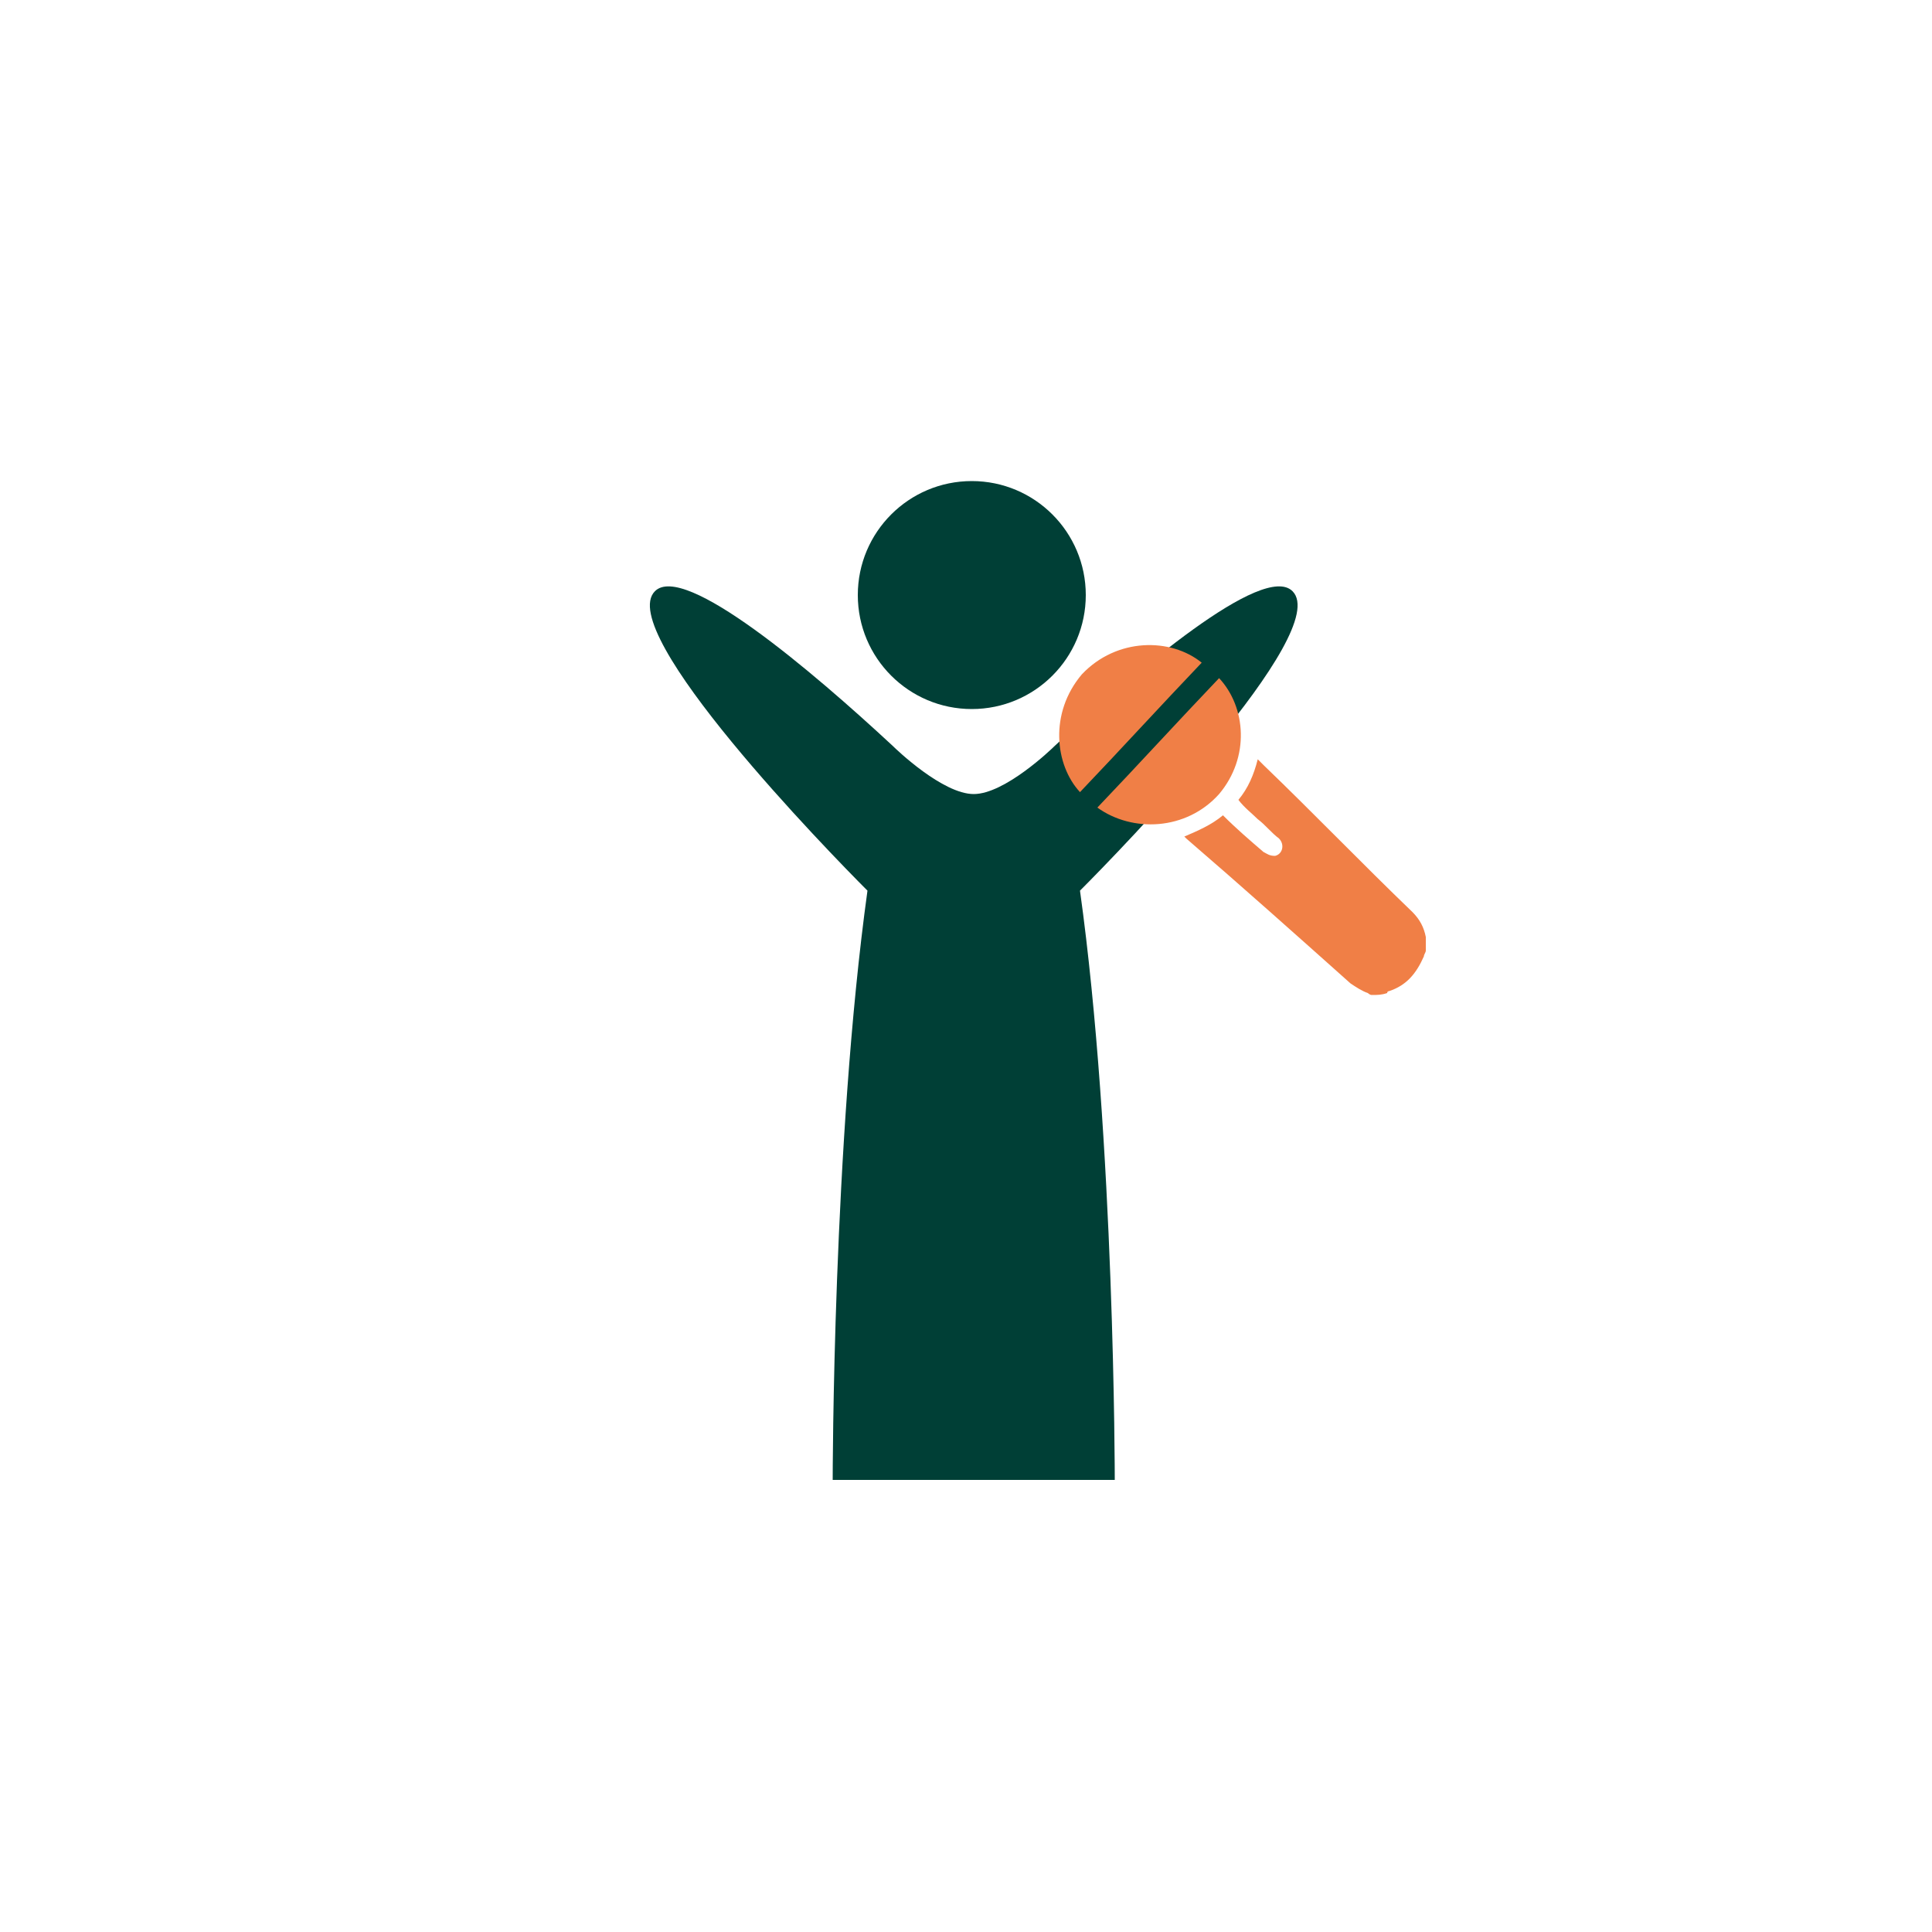
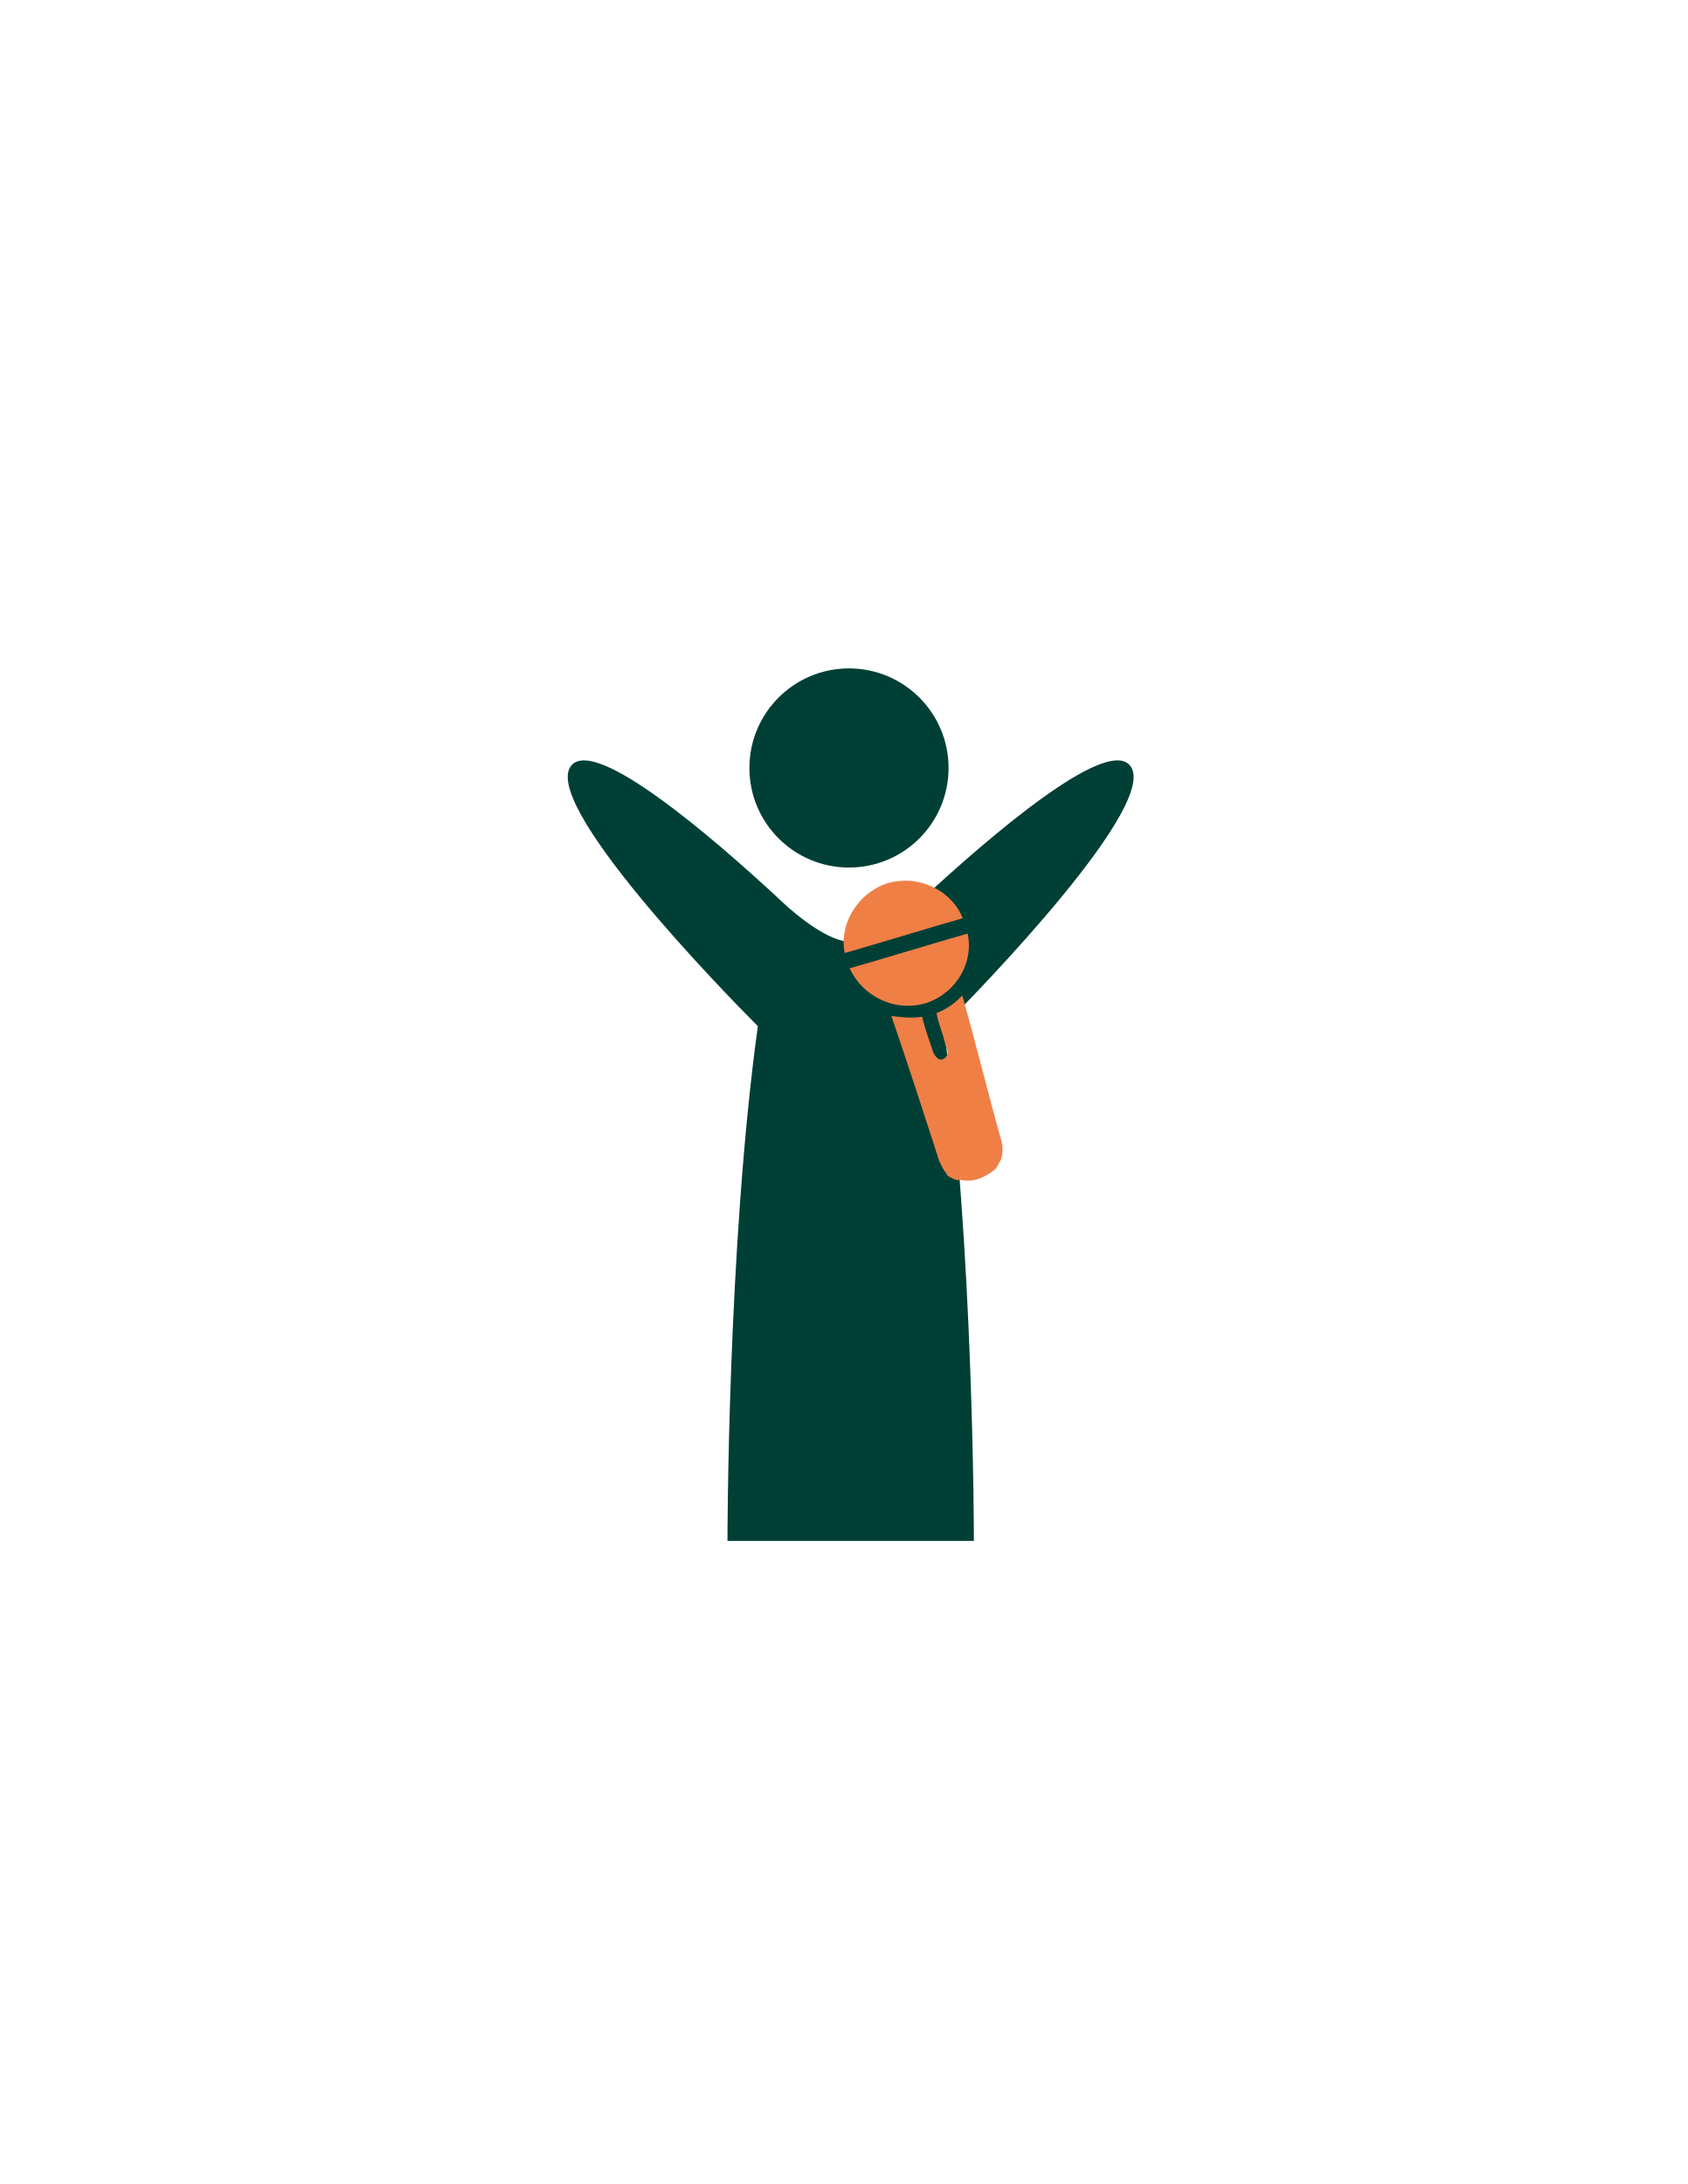
- <svg xmlns="http://www.w3.org/2000/svg" version="1.1" id="Layer_1" x="0px" y="0px" viewBox="0 0 100 100" style="enable-background:new 0 0 100 100;" xml:space="preserve">
-   <style type="text/css">
- 	.st0{fill:#DEDD0B;}
- 	.st1{fill:#003F36;}
- 	.st2{fill:#F07F46;}
- </style>
+ <svg xmlns="http://www.w3.org/2000/svg" version="1.1" id="Layer_1" x="0px" y="0px" width="612px" height="792px" viewBox="0 0 612 792" enable-background="new 0 0 612 792" xml:space="preserve">
  <g>
-     <path class="st0" d="M-162.9,150.6c0.3,0,0.5,0,0.7,0c0.5,0,0.7,0.2,0.7,0.7c0,0.1,0,0.2,0,0.2c0,9.9,0,19.7,0,29.6   c0,0.8-0.1,0.9-0.9,0.9c-0.3,0-0.6,0-0.9,0c-0.4,0-0.6-0.2-0.6-0.6c0-0.1,0-0.2,0-0.4c0-12.1,0-24.2,0-36.2c0-0.2,0-0.3,0-0.5   c0-0.3,0.2-0.5,0.5-0.5c0.3,0,0.5,0.1,0.6,0.4c0,0.2,0,0.3,0,0.5c0,1.8,0,3.6,0,5.4C-162.9,150.3-162.9,150.4-162.9,150.6z" />
-     <path class="st0" d="M-138.4,162.6c-2.7,0.8-4.1,2.5-3.8,4.9c0.2,1.7,1.7,3.9,4.9,3.8c0,2.6,0.3,5.1-1.4,7.4   c-1.3,1.8-3.1,2.7-5.4,3c0-0.9,0.1-1.8,0.1-2.6c0.1-1.6,0.1-1.6-1.5-1.6c-1.6,0-3.1,0-4.7,0c-1,0-1.2,0.2-1.1,1.2   c0.1,1,0.1,2,0.2,3c-1.2-0.1-2.3-0.4-3.3-1c-2.1-1.3-3.3-3.2-3.4-5.7c-0.1-1.2,0-2.3,0-3.6c1.4,0.1,2.6-0.3,3.6-1.2   c0.8-0.8,1.2-1.7,1.3-2.8c0.1-1.8-0.9-4.1-3.7-4.6c0-1.8-0.2-3.5,0-5.3c0.3-2.4,2.5-4.1,5.1-4.2c0.4,0,0.7,0,1.1,0   c0,0.9-0.1,1.7-0.1,2.6c-0.2,3-0.4,6-0.7,9.1c0,0.6,0.2,1,0.9,1c1.9,0,3.7,0,5.6,0c0.7,0,0.9-0.3,0.9-1c-0.1-1.4-0.3-2.9-0.4-4.3   c-0.2-2.3-0.3-4.6-0.4-6.9c0-0.1,0-0.2,0-0.4c2.9-0.4,5.4,1.1,6.1,4c0.1,0.3,0.1,0.7,0.1,1C-138.4,159.7-138.4,161.2-138.4,162.6z    M-147.6,170.8c0.9,0,1.9,0,2.8,0c0.6,0,0.9-0.3,0.9-0.7c0-0.5-0.3-0.8-0.9-0.8c-1.9,0-3.7,0-5.6,0c-0.6,0-0.9,0.3-0.9,0.8   c0,0.4,0.4,0.7,0.9,0.7C-149.5,170.8-148.6,170.8-147.6,170.8z" />
-     <path class="st0" d="M-148.3,140.8c0.4,0,0.9,0,1.4,0c0.4,7.8,0.9,15.6,1.3,23.4c-1.3,0-2.7,0-4,0   C-149.2,156.5-148.7,148.7-148.3,140.8z" />
-     <path class="st0" d="M-145.8,184.9c-1.2,0-2.4,0-3.7,0c-0.1-1.9-0.2-3.9-0.3-5.9c1.4,0,2.8,0,4.3,0   C-145.6,180.9-145.7,182.9-145.8,184.9z" />
-     <path class="st0" d="M-146.2,139.3c-1,0-1.9,0-2.8,0c0-1.7,0-3.3,0-5c0.9,0,1.9,0,2.8,0C-146.2,135.9-146.2,137.6-146.2,139.3z" />
+     <path fill="#DEDD0B" d="M-996.948,1011.672c1.836,0,3.06,0,4.284,0c3.06,0,4.284,1.225,4.284,4.284c0,0.612,0,1.224,0,1.224   c0,60.588,0,120.564,0,181.152c0,4.896-0.612,5.508-5.508,5.508c-1.836,0-3.672,0-5.508,0c-2.448,0-3.672-1.224-3.672-3.672   c0-0.612,0-1.224,0-2.448c0-74.052,0-148.104,0-221.544c0-1.224,0-1.836,0-3.06c0-1.836,1.224-3.061,3.06-3.061   s3.06,0.612,3.672,2.448c0,1.224,0,1.836,0,3.061c0,11.016,0,22.031,0,33.048C-996.948,1009.836-996.948,1010.448-996.948,1011.672   z" />
+     <path fill="#DEDD0B" d="M-847.008,1085.112c-16.524,4.896-25.092,15.3-23.256,29.987c1.224,10.404,10.404,23.868,29.988,23.256   c0,15.912,1.836,31.213-8.568,45.288c-7.956,11.017-18.972,16.524-33.048,18.36c0-5.508,0.612-11.016,0.612-15.912   c0.612-9.792,0.612-9.792-9.18-9.792s-18.972,0-28.764,0c-6.12,0-7.344,1.224-6.732,7.344c0.612,6.12,0.612,12.24,1.224,18.36   c-7.344-0.612-14.076-2.448-20.196-6.12c-12.852-7.956-20.196-19.584-20.808-34.884c-0.612-7.344,0-14.076,0-22.032   c8.568,0.612,15.912-1.836,22.032-7.344c4.896-4.896,7.344-10.404,7.956-17.136c0.612-11.017-5.508-25.093-22.644-28.152   c0-11.016-1.224-21.42,0-32.437c1.836-14.688,15.3-25.092,31.212-25.704c2.448,0,4.284,0,6.732,0   c0,5.509-0.612,10.404-0.612,15.912c-1.224,18.36-2.448,36.721-4.284,55.692c0,3.672,1.224,6.12,5.508,6.12   c11.628,0,22.644,0,34.272,0c4.284,0,5.508-1.836,5.508-6.12c-0.612-8.567-1.836-17.748-2.448-26.315   c-1.224-14.076-1.836-28.152-2.448-42.229c0-0.612,0-1.224,0-2.448c17.748-2.447,33.048,6.732,37.332,24.48   c0.612,1.836,0.612,4.284,0.612,6.12C-847.008,1067.364-847.008,1076.544-847.008,1085.112z M-903.312,1135.296   c5.508,0,11.628,0,17.136,0c3.672,0,5.508-1.836,5.508-4.284c0-3.06-1.836-4.896-5.508-4.896c-11.628,0-22.644,0-34.272,0   c-3.672,0-5.508,1.836-5.508,4.896c0,2.448,2.448,4.284,5.508,4.284C-914.94,1135.296-909.432,1135.296-903.312,1135.296z" />
+     <path fill="#DEDD0B" d="M-907.596,951.696c2.448,0,5.508,0,8.568,0c2.448,47.735,5.508,95.472,7.956,143.208   c-7.956,0-16.524,0-24.479,0C-913.104,1047.78-910.044,1000.044-907.596,951.696z" />
+     <path fill="#DEDD0B" d="M-892.296,1221.588c-7.344,0-14.688,0-22.644,0c-0.612-11.628-1.224-23.868-1.836-36.107   c8.568,0,17.136,0,26.316,0C-891.072,1197.107-891.684,1209.348-892.296,1221.588z" />
+     <path fill="#DEDD0B" d="M-894.744,942.516c-6.12,0-11.628,0-17.136,0c0-10.403,0-20.195,0-30.6c5.508,0,11.628,0,17.136,0   C-894.744,921.708-894.744,932.112-894.744,942.516z" />
  </g>
  <g>
-     <path class="st0" d="M-48.5,59.4c0,0-0.1,0.1-0.1,0.1c-0.3,0.9-0.9,1.4-1.9,1.4c-0.2,0-0.4,0-0.5,0c0-2.1,0-4.1,0-6.2   c0.4,0,0.8,0.1,1.2,0.1c0.1-3.5-1.2-6.4-4.1-8.4c-3.2-2.1-6.7-2.3-10-0.3c-3.3,1.9-4.7,4.9-4.6,8.7c0.4,0,0.8-0.1,1.2-0.1   c0,2.1,0,4.2,0,6.2c-0.8,0.1-1.6,0-2.1-0.7c-0.3-0.3-0.4-0.7-0.4-1.2c0-1.7,0-3.5,0-5.2c0.1-3.1,1.3-5.6,3.6-7.6   c1.6-1.4,3.5-2.3,5.6-2.5c3.1-0.4,5.9,0.4,8.3,2.4c1.8,1.5,3,3.5,3.5,5.9c0.1,0.4,0.1,0.9,0.2,1.3c0,0,0,0.1,0,0.1   C-48.5,55.3-48.5,57.4-48.5,59.4z" />
-     <path class="st0" d="M-63.6,57.8c0,1.2,0,2.4,0,3.6c0,0.5-0.2,0.8-0.7,0.7c-0.3,0-0.7,0-1-0.1c-0.5-0.2-0.7-0.6-0.7-1.2   c0-1.6,0-3.1,0-4.7c0-0.5,0-0.9,0-1.4c0-0.8,0.5-1.3,1.3-1.3c0.2,0,0.3,0,0.5,0c0.4,0,0.7,0.3,0.7,0.7   C-63.6,55.3-63.6,56.6-63.6,57.8z" />
-     <path class="st0" d="M-54.8,57.8c0-1.2,0-2.4,0-3.6c0-0.5,0.2-0.7,0.7-0.7c0.2,0,0.3,0,0.5,0c0.7,0,1.2,0.5,1.2,1.2   c0,2.1,0,4.2,0,6.2c0,0.7-0.5,1.2-1.2,1.2c-0.2,0-0.4,0-0.6,0c-0.4,0-0.7-0.3-0.7-0.7C-54.8,60.2-54.8,59-54.8,57.8z" />
+     <path fill="#DEDD0B" d="M-296.82,453.528l-0.612,0.611c-1.836,5.509-5.508,8.568-11.628,8.568c-1.224,0-2.448,0-3.06,0   c0-12.852,0-25.092,0-37.944c2.448,0,4.896,0.612,7.344,0.612c0.612-21.42-7.344-39.168-25.092-51.408   c-19.584-12.852-41.004-14.076-61.2-1.836c-20.196,11.628-28.764,29.988-28.152,53.244c2.448,0,4.896-0.612,7.344-0.612   c0,12.853,0,25.704,0,37.944c-4.896,0.612-9.792,0-12.852-4.284c-1.836-1.836-2.448-4.284-2.448-7.344c0-10.404,0-21.42,0-31.824   c0.612-18.972,7.956-34.272,22.032-46.512c9.792-8.568,21.42-14.076,34.272-15.3c18.972-2.448,36.108,2.448,50.796,14.688   c11.016,9.18,18.36,21.42,21.42,36.108c0.612,2.448,0.612,5.508,1.224,7.956v0.611C-296.82,428.436-296.82,441.288-296.82,453.528z   " />
+     <path fill="#DEDD0B" d="M-389.232,443.736c0,7.344,0,14.688,0,22.031c0,3.061-1.224,4.896-4.284,4.284c-1.836,0-4.284,0-6.12-0.611   c-3.06-1.225-4.284-3.673-4.284-7.345c0-9.792,0-18.972,0-28.764c0-3.061,0-5.508,0-8.568c0-4.896,3.06-7.956,7.956-7.956   c1.224,0,1.836,0,3.06,0c2.448,0,4.284,1.836,4.284,4.284C-389.232,428.436-389.232,436.392-389.232,443.736z" />
+     <path fill="#DEDD0B" d="M-335.376,443.736c0-7.345,0-14.688,0-22.032c0-3.061,1.224-4.284,4.284-4.284c1.224,0,1.836,0,3.06,0   c4.284,0,7.344,3.061,7.344,7.344c0,12.853,0,25.704,0,37.944c0,4.284-3.06,7.344-7.344,7.344c-1.224,0-2.448,0-3.672,0   c-2.448,0-4.284-1.836-4.284-4.284C-335.376,458.424-335.376,451.08-335.376,443.736z" />
  </g>
  <g>
-     <path class="st1" d="M66.9,30.6c-1.5-1.5-8.1,4.1-12.3,8c-0.2,0.2-2.6,2.5-4.2,2.5s-4-2.3-4.2-2.5c-4.2-3.9-10.8-9.5-12.3-8   c-2.1,2.1,9,13.5,11,15.5c-1.8,13-1.8,30.5-1.8,30.5h7.3h7.3c0,0,0-17.6-1.8-30.5C57.9,44.1,69,32.7,66.9,30.6z" />
+     <path fill="#003F36" d="M409.428,277.272c-9.18-9.18-49.571,25.092-75.275,48.96c-1.225,1.224-15.912,15.3-25.704,15.3   c-9.792,0-24.48-14.076-25.704-15.3c-25.704-23.868-66.096-58.14-75.276-48.96c-12.852,12.852,55.08,82.62,67.32,94.86   c-11.016,79.561-11.016,186.66-11.016,186.66h44.676h44.676c0,0,0-107.712-11.016-186.66   C354.348,359.892,422.28,290.124,409.428,277.272z" />
  </g>
-   <circle class="st1" cx="50.3" cy="30.8" r="5.9" />
+   <circle fill="#003F36" cx="307.836" cy="278.496" r="36.108" />
  <g>
    <g>
      <g>
-         <path class="st2" d="M-93.8,68.3l-1.3-1.7c-0.4-0.5-1.1-0.6-1.5-0.2l-4,3.1c-0.5,0.4-0.6,1.1-0.2,1.5l1.3,1.7     c0.4,0.5,1.1,0.6,1.5,0.2l4-3.1C-93.5,69.5-93.4,68.8-93.8,68.3z" />
+         <path fill="#F07F46" d="M-574.056,507.996l-7.956-10.404c-2.448-3.06-6.732-3.672-9.18-1.224l-24.48,18.972     c-3.06,2.448-3.672,6.732-1.224,9.181l7.956,10.403c2.448,3.061,6.732,3.672,9.18,1.225l24.48-18.973     C-572.22,515.34-571.608,511.056-574.056,507.996z" />
      </g>
    </g>
    <g>
      <g>
-         <rect x="-98.1" y="64.9" transform="matrix(0.791 -0.6118 0.6118 0.791 -60.3805 -45.9266)" class="st2" width="1.5" height="1.1" />
+         <rect x="-600.323" y="486.901" transform="matrix(-0.791 0.6118 -0.6118 -0.791 -767.015 1242.545)" fill="#F07F46" width="9.18" height="6.732" />
      </g>
    </g>
    <g>
      <g>
-         <rect x="-100.2" y="66.4" transform="matrix(0.791 -0.6118 0.6118 0.791 -61.7575 -46.8351)" class="st2" width="1.5" height="1.1" />
+         <rect x="-613.3" y="496.465" transform="matrix(-0.791 0.6118 -0.6118 -0.791 -784.43 1267.608)" fill="#F07F46" width="9.18" height="6.732" />
      </g>
    </g>
    <g>
      <g>
-         <rect x="-102.2" y="68" transform="matrix(0.791 -0.6118 0.6118 0.791 -63.1371 -47.7454)" class="st2" width="1.5" height="1.1" />
+         <rect x="-625.434" y="506.128" transform="matrix(-0.791 0.6118 -0.6118 -0.791 -800.2251 1292.344)" fill="#F07F46" width="9.18" height="6.732" />
      </g>
    </g>
    <g>
      <g>
-         <rect x="-93.9" y="70.3" transform="matrix(0.791 -0.6118 0.6118 0.791 -62.849 -42.1854)" class="st2" width="1.5" height="1.1" />
+         <rect x="-574.88" y="520.212" transform="matrix(-0.791 0.6118 -0.6118 -0.791 -701.0651 1286.639)" fill="#F07F46" width="9.18" height="6.732" />
      </g>
    </g>
    <g>
      <g>
-         <rect x="-95.9" y="71.9" transform="matrix(0.791 -0.6118 0.6118 0.791 -64.2259 -43.0939)" class="st2" width="1.5" height="1.1" />
+         <rect x="-586.998" y="529.886" transform="matrix(-0.791 0.6118 -0.6118 -0.791 -716.8752 1311.375)" fill="#F07F46" width="9.18" height="6.732" />
      </g>
    </g>
    <g>
      <g>
-         <rect x="-97.9" y="73.5" transform="matrix(0.791 -0.6118 0.6118 0.791 -65.6056 -44.0042)" class="st2" width="1.5" height="1.1" />
+         <rect x="-599.132" y="539.549" transform="matrix(-0.791 0.6118 -0.6118 -0.791 -732.6714 1336.11)" fill="#F07F46" width="9.18" height="6.732" />
      </g>
    </g>
    <g>
      <g>
-         <path class="st2" d="M-111.7,90.5c0.4-1.7,1.9-2.8,3.5-3.4c0.6-0.2,1-0.5,1.5-0.8c2.3-1.8,2.5-3.9,1.1-6.5l-1.2,1     c-0.8,0.6-1.9,0.5-2.6-0.3l-1.3-1.7c-0.6-0.8-0.5-1.9,0.3-2.6l1.3-0.9c-2.2-1.9-4.3-2.3-6.5-0.5c-0.5,0.4-0.8,0.7-1.2,1.3     c-1,1.4-2.4,2.6-4.2,2.6c-1.8-0.1-4,0.2-5.4,1.3c-4.3,3.3-4.1,7.9-0.3,12.7c3.7,4.9,8,6.2,12.4,2.9     C-112.9,94.3-112.1,92.2-111.7,90.5z M-118,89.4l-3.6-4.6l1.2-0.9l3.6,4.6L-118,89.4z M-116,84.2c-1-1.3-0.8-3.1,0.5-4.1     c1.3-1,3.1-0.8,4.1,0.5c1,1.3,0.8,3.1-0.5,4.1C-113.1,85.7-115,85.5-116,84.2z" />
+         <path fill="#F07F46" d="M-683.604,643.86c2.448-10.404,11.628-17.137,21.42-20.809c3.672-1.224,6.12-3.06,9.18-4.896     c14.076-11.017,15.3-23.868,6.732-39.78l-7.344,6.12c-4.896,3.672-11.628,3.06-15.912-1.836l-7.956-10.404     c-3.672-4.896-3.06-11.628,1.836-15.912l7.956-5.508c-13.464-11.628-26.316-14.076-39.78-3.06     c-3.06,2.447-4.896,4.283-7.344,7.956c-6.12,8.567-14.688,15.911-25.704,15.911c-11.016-0.611-24.48,1.225-33.048,7.956     c-26.316,20.196-25.092,48.349-1.836,77.725c22.644,29.987,48.96,37.943,75.888,17.748     C-690.948,667.116-686.052,654.264-683.604,643.86z M-722.16,637.128l-22.032-28.152l7.344-5.508l22.032,28.152L-722.16,637.128z      M-709.92,605.304c-6.12-7.956-4.896-18.972,3.06-25.092s18.972-4.896,25.092,3.06c6.12,7.956,4.896,18.973-3.06,25.093     C-692.172,614.484-703.8,613.26-709.92,605.304z" />
      </g>
    </g>
    <g>
      <g>
-         <path class="st2" d="M-100.5,74.5c0.5-0.4,0.5-1,0.2-1.5l-0.9-1.2c-0.4-0.5-1-0.6-1.5-0.2l-7.1,5.1c-0.5,0.4-0.6,1.1-0.2,1.5     l1.3,1.7c0.4,0.5,1.1,0.6,1.5,0.2L-100.5,74.5z" />
+         <path fill="#F07F46" d="M-615.06,545.94c3.06-2.448,3.06-6.12,1.224-9.181l-5.508-7.344c-2.448-3.06-6.12-3.672-9.18-1.224     l-43.452,31.212c-3.06,2.447-3.672,6.731-1.224,9.18l7.956,10.404c2.448,3.06,6.732,3.672,9.18,1.224L-615.06,545.94z" />
      </g>
    </g>
  </g>
  <g>
    <g>
      <g>
-         <path class="st2" d="M-73.8,98.6c-1.2-0.9-2.4-2-3.3-3.3l-0.8-1.2c-0.2-0.2-0.5-0.4-0.7-0.3c-0.3,0.1-0.5,0.3-0.5,0.6V105     c-0.4-0.2-0.8-0.4-1.3-0.4c-1.5,0-2.7,1.2-2.7,2.7s1.2,2.7,2.7,2.7s2.7-1.2,2.7-2.7V96.7c0.9,1.2,2.1,2.2,3.2,3     c0.5,0.4,0.8,1,0.8,1.6c0,1.1-0.9,2-2,2c-0.4,0-0.7,0.3-0.7,0.7c0,0.4,0.3,0.7,0.7,0.7c1.8,0,3.3-1.5,3.3-3.3     C-72.5,100.2-73,99.2-73.8,98.6z" />
+         <path fill="#F07F46" d="M-451.656,693.432c-7.344-5.508-14.688-12.239-20.196-20.195l-4.896-7.345     c-1.224-1.224-3.06-2.447-4.284-1.836c-1.836,0.612-3.06,1.836-3.06,3.672V732.6c-2.448-1.224-4.896-2.447-7.956-2.447     c-9.18,0-16.524,7.344-16.524,16.523s7.344,16.524,16.524,16.524c9.18,0,16.524-7.345,16.524-16.524v-64.872     c5.508,7.345,12.852,13.464,19.584,18.36c3.06,2.448,4.896,6.12,4.896,9.792c0,6.731-5.508,12.24-12.24,12.24     c-2.448,0-4.284,1.836-4.284,4.283c0,2.448,1.836,4.284,4.284,4.284c11.016,0,20.196-9.18,20.196-20.195     C-443.7,703.224-446.76,697.104-451.656,693.432z" />
      </g>
    </g>
    <g>
      <g>
-         <path class="st2" d="M-61.2,99.3l-9.4,2.7c-0.3,0.1-0.5,0.3-0.5,0.6v9c-0.4-0.2-0.8-0.4-1.3-0.4c-1.5,0-2.7,1.2-2.7,2.7     s1.2,2.7,2.7,2.7s2.7-1.2,2.7-2.7c0-0.2,0-8.2,0-8.2l8.1-2.3v5.5c-0.4-0.2-0.8-0.4-1.3-0.4c-1.5,0-2.7,1.2-2.7,2.7     c0,1.5,1.2,2.7,2.7,2.7c1.5,0,2.7-1.2,2.7-2.7c0-0.2,0-11.3,0-11.3C-60.4,99.5-60.8,99.2-61.2,99.3z" />
+         <path fill="#F07F46" d="M-374.544,697.716l-57.528,16.524c-1.836,0.611-3.06,1.836-3.06,3.672v55.08     c-2.448-1.225-4.896-2.448-7.956-2.448c-9.18,0-16.524,7.344-16.524,16.524c0,9.18,7.344,16.523,16.524,16.523     c9.18,0,16.524-7.344,16.524-16.523c0-1.225,0-50.185,0-50.185l49.572-14.076v33.66c-2.448-1.224-4.896-2.448-7.956-2.448     c-9.18,0-16.524,7.345-16.524,16.524s7.344,16.524,16.524,16.524c9.18,0,16.524-7.345,16.524-16.524c0-1.224,0-69.156,0-69.156     C-369.648,698.94-372.096,697.104-374.544,697.716z" />
      </g>
    </g>
  </g>
  <g>
-     <path class="st0" d="M-206.2,126.3c-0.2,0.2-0.5,0.4-0.7,0.6c-0.2,0.2-0.2,0.3,0,0.5c0.2,0.2,0.4,0.2,0.5,0   c0.2-0.2,0.4-0.4,0.6-0.6c1.1,1.1,2.2,2.2,3.3,3.3c-0.2,0.2-0.4,0.4-0.6,0.6c-0.3,0.3-0.3,0.5,0,0.8c2.1,1.9,4.3,3.9,6.4,5.8   c0.2,0.2,0.4,0.4,0.6,0.5c-1.9,1.9-4.5,2.7-7,1.8c-1.3-0.5-2.4-1.2-3.4-2.1c-0.1-0.1-0.2-0.3-0.2-0.4c-0.2-1-0.7-1.7-1.7-2   c-0.1,0-0.2-0.2-0.3-0.3c0.1-0.1,0.2-0.1,0.3-0.2c0.7,0,1.1-0.5,1.1-1.2c0-0.5-0.2-1-0.4-1.5c-0.6-1.3-1.6-2.4-2.8-3.2   c-0.4-0.3-0.9-0.5-1.5-0.5c-0.6,0-0.9,0.3-1,0.8c0,0.1-0.2,0.2-0.2,0.3c-0.1-0.1-0.2-0.2-0.2-0.3c0-1-0.5-1.7-1.4-2.2   c-0.2-0.1-0.3-0.2-0.5-0.4c-1.6-1.8-1.8-4.4-0.5-6.6c0.1-0.3,0.3-0.5,0.5-0.9c0.1,0.2,0.2,0.3,0.4,0.4c1.4,1.5,2.9,3,4.3,4.6   c0.4,0.4,0.5,0.4,0.9,0c0.2-0.2,0.4-0.4,0.5-0.5c0,0,0,0,0,0C-208.1,124.4-207.2,125.4-206.2,126.3z M-205.6,134.1   c0.6,0,1.1-0.5,1-1.1c0-0.2-0.2-0.4-0.3-0.6c-0.5-0.7-1-1.4-1.5-2.1c-0.1-0.1-0.1-0.3-0.1-0.5c0.1,0,0.3,0,0.4,0   c0.2,0,0.4,0,0.4-0.1c0.1-0.1,0-0.4-0.1-0.5c-0.2-0.3-0.6-0.3-0.9-0.2c-0.7,0.2-0.9,0.9-0.5,1.5c0.5,0.7,1.1,1.5,1.6,2.2   c0.1,0.1,0.1,0.3,0.1,0.4c-0.1,0-0.3,0-0.4,0c-0.2,0-0.4,0-0.4,0.1c-0.1,0.1,0,0.4,0.1,0.5C-206,134-205.8,134-205.6,134.1z" />
-     <path class="st0" d="M-201.9,129.5c-1.1-1.1-2.2-2.2-3.3-3.3c0.2-0.2,0.4-0.4,0.6-0.6c0.2-0.2,0.2-0.4,0-0.6   c-0.2-0.2-0.4-0.1-0.6,0.1c-0.2,0.2-0.4,0.4-0.5,0.6c-1-1-1.9-1.9-2.9-2.9c0.2-0.2,0.3-0.3,0.5-0.5c0.4-0.4,0.4-0.5,0-1   c-1.5-1.4-3.1-2.9-4.6-4.3c-0.1-0.1-0.2-0.2-0.3-0.3c2-1.6,5.1-2,7.3-0.1c0.2,0.2,0.4,0.4,0.5,0.6c0.4,0.9,1.2,1.4,2.2,1.4   c0.1,0,0.2,0.1,0.3,0.2c-0.1,0.1-0.2,0.2-0.3,0.2c-0.7,0.2-1,0.7-0.8,1.4c0.2,0.5,0.4,0.9,0.7,1.3c0.8,1.1,1.9,2,3.1,2.6   c0.5,0.2,1,0.4,1.6,0.3c0.6-0.1,0.9-0.5,0.9-1.1c0-0.1,0.1-0.2,0.2-0.3c0.1,0.1,0.2,0.1,0.3,0.2c0.3,1,1,1.6,2,1.8   c0.1,0,0.2,0,0.3,0.1c1.6,1.7,2.7,3.6,2.6,5.9c-0.1,1.8-0.9,3.3-2.1,4.6c-1.8-2-3.6-4-5.4-5.9c-0.3-0.4-0.7-0.8-1-1.1   c-0.3-0.3-0.4-0.3-0.7,0C-201.5,129.1-201.7,129.3-201.9,129.5z M-202,124.7c-0.4,0-0.7,0.2-0.9,0.6c-0.2,0.4-0.1,0.7,0.1,1   c0.1,0.1,0.4,0.2,0.5,0.1c0.1-0.1,0.1-0.3,0.1-0.4c0-0.1,0-0.3,0-0.4c0.1,0,0.3,0,0.4,0.1c0.6,0.4,1.3,0.9,1.9,1.4   c0.2,0.1,0.4,0.3,0.6,0.4c0.4,0.2,0.8,0,1.1-0.3c0.2-0.3,0.3-0.8,0-1.1c-0.1-0.2-0.3-0.3-0.5-0.2c-0.2,0.1-0.3,0.3-0.1,0.5   c0,0.1,0,0.2,0,0.4c-0.1,0-0.2,0-0.4,0c-0.1,0-0.1-0.1-0.1-0.1c-0.7-0.5-1.3-1-2-1.4C-201.5,124.9-201.7,124.8-202,124.7z" />
-     <path class="st0" d="M-208.5,121.9c-0.5,0.5-1,1-1.5,1.5c-0.7-0.8-1.5-1.6-2.3-2.4c-3.4-3.6-6.8-7.2-10.2-10.8   c-0.4-0.5-1-0.8-1.5-1.2c-0.8-0.6-1.6-1.2-2.4-1.8c0.6-0.6,1.2-1.2,1.8-1.8c0.3,0.4,0.6,0.7,0.8,1.1c1.3,1.9,2.8,3.5,4.5,5.1   c3.6,3.3,7.1,6.7,10.7,10.1C-208.6,121.8-208.6,121.8-208.5,121.9z" />
-     <path class="st0" d="M-202.4,131.1c0.5-0.5,1-1,1.5-1.5c2.1,2.3,4.1,4.6,6.2,6.9c-0.3,0.3-0.6,0.5-0.9,0.8   C-197.8,135.2-200.1,133.2-202.4,131.1z" />
-     <path class="st0" d="M-221.7,105.7c-0.4,0.4-0.9,0.9-1.3,1.3c-0.2-0.2-0.3-0.4-0.5-0.6c0.4-0.4,0.9-0.8,1.3-1.2   c-0.1-0.1-0.2-0.2-0.2-0.3c0-0.2,0-0.4,0.1-0.4c0.1-0.1,0.3-0.1,0.4,0c0.3,0.3,0.6,0.6,0.9,0.9c0.1,0.1,0.1,0.4,0,0.4   c-0.1,0.1-0.3,0.1-0.5,0.1C-221.5,105.9-221.6,105.8-221.7,105.7z" />
-     <path class="st0" d="M-226.8,109.8c0.4-0.4,0.8-0.9,1.3-1.3c0.2,0.2,0.4,0.4,0.6,0.6c-0.4,0.4-0.9,0.8-1.3,1.3   c0.1,0.1,0.2,0.2,0.2,0.3c0,0.2,0,0.4-0.1,0.4c-0.1,0.1-0.3,0.1-0.4,0c-0.3-0.3-0.6-0.6-0.9-0.9c-0.1-0.1-0.1-0.4,0-0.4   c0.1-0.1,0.3-0.1,0.4-0.1C-226.9,109.6-226.9,109.7-226.8,109.8z" />
+     <path fill="#DEDD0B" d="M-1261.944,862.956c-1.224,1.224-3.06,2.448-4.284,3.672s-1.224,1.836,0,3.06   c1.224,1.225,2.448,1.225,3.06,0c1.224-1.224,2.448-2.447,3.672-3.672c6.732,6.732,13.464,13.465,20.196,20.196   c-1.224,1.224-2.448,2.448-3.672,3.672c-1.836,1.836-1.836,3.061,0,4.896c12.852,11.628,26.316,23.868,39.168,35.496   c1.224,1.224,2.448,2.447,3.672,3.06c-11.628,11.628-27.54,16.524-42.84,11.017c-7.956-3.061-14.688-7.345-20.808-12.853   c-0.612-0.612-1.224-1.836-1.224-2.448c-1.224-6.12-4.284-10.403-10.404-12.239c-0.612,0-1.224-1.225-1.836-1.836   c0.612-0.612,1.224-0.612,1.836-1.225c4.284,0,6.732-3.06,6.732-7.344c0-3.061-1.224-6.12-2.448-9.18   c-3.672-7.956-9.792-14.688-17.136-19.584c-2.448-1.836-5.508-3.061-9.18-3.061c-3.672,0-5.508,1.836-6.12,4.896   c0,0.611-1.224,1.224-1.224,1.836c-0.612-0.612-1.224-1.225-1.224-1.836c0-6.12-3.06-10.404-8.568-13.464   c-1.224-0.612-1.836-1.225-3.06-2.448c-9.792-11.017-11.016-26.928-3.06-40.393c0.612-1.836,1.836-3.06,3.06-5.508   c0.612,1.225,1.224,1.836,2.448,2.448c8.568,9.18,17.748,18.36,26.316,28.152c2.448,2.447,3.06,2.447,5.508,0   c1.224-1.225,2.448-2.448,3.06-3.061l0,0C-1273.572,851.328-1268.064,857.448-1261.944,862.956z M-1258.272,910.692   c3.672,0,6.732-3.061,6.12-6.732c0-1.224-1.224-2.448-1.836-3.672c-3.06-4.284-6.12-8.568-9.18-12.853   c-0.612-0.611-0.612-1.836-0.612-3.06c0.612,0,1.836,0,2.448,0c1.224,0,2.448,0,2.448-0.612c0.612-0.611,0-2.447-0.612-3.06   c-1.224-1.836-3.672-1.836-5.508-1.225c-4.284,1.225-5.508,5.509-3.06,9.181c3.06,4.283,6.732,9.18,9.792,13.464   c0.612,0.612,0.612,1.836,0.612,2.448c-0.612,0-1.836,0-2.448,0c-1.224,0-2.448,0-2.448,0.611c-0.612,0.612,0,2.448,0.612,3.061   C-1260.72,910.08-1259.496,910.08-1258.272,910.692z" />
+     <path fill="#DEDD0B" d="M-1235.628,882.54c-6.732-6.732-13.464-13.464-20.196-20.196c1.224-1.224,2.448-2.448,3.672-3.672   s1.224-2.448,0-3.672s-2.448-0.612-3.672,0.612c-1.224,1.224-2.448,2.447-3.06,3.672c-6.12-6.12-11.628-11.628-17.748-17.748   c1.224-1.225,1.836-1.836,3.06-3.061c2.448-2.447,2.448-3.06,0-6.12c-9.18-8.567-18.972-17.747-28.152-26.315   c-0.612-0.612-1.224-1.224-1.836-1.836c12.24-9.792,31.212-12.24,44.676-0.612c1.224,1.225,2.448,2.448,3.06,3.672   c2.448,5.508,7.344,8.568,13.464,8.568c0.612,0,1.224,0.612,1.836,1.224c-0.612,0.612-1.224,1.225-1.836,1.225   c-4.284,1.224-6.12,4.283-4.896,8.567c1.224,3.061,2.448,5.508,4.284,7.956c4.896,6.732,11.628,12.24,18.972,15.912   c3.06,1.224,6.12,2.448,9.792,1.836s5.508-3.06,5.508-6.731c0-0.612,0.612-1.225,1.224-1.836c0.612,0.611,1.224,0.611,1.836,1.224   c1.836,6.12,6.12,9.792,12.24,11.016c0.612,0,1.224,0,1.836,0.612c9.792,10.404,16.524,22.032,15.912,36.107   c-0.612,11.017-5.508,20.196-12.852,28.152c-11.016-12.24-22.032-24.479-33.048-36.107c-1.836-2.448-4.284-4.896-6.12-6.732   s-2.448-1.836-4.284,0C-1233.18,880.092-1234.404,881.316-1235.628,882.54z M-1236.24,853.164c-2.448,0-4.284,1.224-5.508,3.672   c-1.224,2.448-0.612,4.284,0.612,6.12c0.612,0.612,2.448,1.224,3.06,0.612c0.612-0.612,0.612-1.836,0.612-2.448s0-1.836,0-2.448   c0.612,0,1.836,0,2.448,0.612c3.672,2.448,7.956,5.508,11.628,8.567c1.224,0.612,2.448,1.836,3.672,2.448   c2.448,1.224,4.896,0,6.732-1.836c1.224-1.836,1.836-4.896,0-6.731c-0.612-1.225-1.836-1.837-3.06-1.225   c-1.224,0.612-1.836,1.836-0.612,3.061c0,0.611,0,1.224,0,2.447c-0.612,0-1.224,0-2.448,0c-0.612,0-0.612-0.611-0.612-0.611   c-4.284-3.061-7.956-6.12-12.24-8.568C-1233.18,854.388-1234.404,853.776-1236.24,853.164z" />
+     <path fill="#DEDD0B" d="M-1276.02,836.028c-3.06,3.06-6.12,6.12-9.18,9.18c-4.284-4.896-9.18-9.792-14.076-14.688   c-20.808-22.031-41.616-44.063-62.424-66.096c-2.448-3.06-6.12-4.896-9.18-7.344c-4.896-3.672-9.792-7.344-14.688-11.016   c3.672-3.673,7.344-7.345,11.016-11.017c1.836,2.448,3.672,4.284,4.896,6.732c7.956,11.628,17.136,21.42,27.54,31.212   c22.032,20.195,43.452,41.004,65.484,61.812C-1276.632,835.416-1276.632,835.416-1276.02,836.028z" />
+     <path fill="#DEDD0B" d="M-1238.688,892.332c3.06-3.06,6.12-6.12,9.18-9.18c12.852,14.076,25.092,28.151,37.944,42.228   c-1.836,1.836-3.672,3.061-5.508,4.896C-1210.536,917.424-1224.612,905.184-1238.688,892.332z" />
+     <path fill="#DEDD0B" d="M-1356.804,736.884c-2.448,2.448-5.508,5.508-7.956,7.956c-1.224-1.224-1.836-2.448-3.06-3.672   c2.448-2.448,5.508-4.896,7.956-7.344c-0.612-0.612-1.224-1.225-1.224-1.836c0-1.225,0-2.448,0.612-2.448   c0.612-0.612,1.836-0.612,2.448,0c1.836,1.836,3.672,3.672,5.508,5.508c0.612,0.612,0.612,2.448,0,2.448   c-0.612,0.612-1.836,0.612-3.06,0.612C-1355.58,738.108-1356.192,737.496-1356.804,736.884z" />
+     <path fill="#DEDD0B" d="M-1388.016,761.976c2.448-2.447,4.896-5.508,7.956-7.956c1.224,1.225,2.448,2.448,3.672,3.673   c-2.448,2.447-5.508,4.896-7.956,7.956c0.612,0.611,1.224,1.224,1.224,1.836c0,1.224,0,2.447-0.612,2.447   c-0.612,0.612-1.836,0.612-2.448,0c-1.836-1.836-3.672-3.672-5.508-5.508c-0.612-0.611-0.612-2.448,0-2.448   c0.612-0.611,1.836-0.611,2.448-0.611C-1388.628,760.752-1388.628,761.364-1388.016,761.976z" />
  </g>
  <g>
-     <path class="st2" d="M71,51.5c-0.1,0-0.2-0.1-0.2-0.1c-0.3-0.1-0.6-0.3-0.9-0.5c-2.8-2.5-5.6-5-8.5-7.5c0,0,0,0-0.1-0.1   c0.7-0.3,1.4-0.6,2-1.1c0.7,0.7,1.4,1.3,2.1,1.9c0.2,0.1,0.3,0.2,0.6,0.2c0.4-0.1,0.5-0.6,0.2-0.9c-0.4-0.3-0.7-0.7-1.1-1   c-0.3-0.3-0.7-0.6-1-1c0.5-0.6,0.8-1.3,1-2.1c0.1,0.1,0.2,0.2,0.3,0.3c2.6,2.5,5.1,5.1,7.7,7.6c0.4,0.4,0.6,0.8,0.7,1.3   c0,0,0,0,0,0c0,0.2,0,0.4,0,0.7c0,0.1-0.1,0.2-0.1,0.3c-0.4,0.9-0.9,1.5-1.8,1.8c0,0-0.1,0-0.1,0.1C71.5,51.5,71.3,51.5,71,51.5z" />
-     <path class="st2" d="M56.8,41.8c2.1-2.2,4.2-4.5,6.3-6.7c1.4,1.5,1.6,4.1,0,6C61.4,43,58.6,43.1,56.8,41.8z" />
-     <path class="st2" d="M62.2,34.3c-2.1,2.2-4.2,4.5-6.3,6.7c-1.3-1.4-1.6-4.1,0.1-6.1C57.8,33,60.6,33,62.2,34.3z" />
+     <path fill="#F07F46" d="M343.775,426.473c-0.418-0.244-0.591-0.908-0.591-0.908c-1.011-1.152-1.777-2.722-2.541-4.293   c-5.597-17.312-11.192-34.62-17.207-52.174c0,0,0,0-0.173-0.664c3.662,0.459,7.324,0.916,11.059,0.293   c1.215,4.641,2.675,8.863,4.135,13.086c0.592,0.906,0.766,1.57,2.021,2.305c1.918,0.56,3.561-1.287,3.038-3.276   c-0.938-2.233-1.215-4.641-2.153-6.874c-0.521-1.989-1.46-4.223-1.737-6.63c3.561-1.287,6.528-3.481,9.322-6.338   c0.175,0.664,0.348,1.327,0.521,1.989c4.759,16.821,8.854,33.813,13.613,50.635c0.695,2.652,0.553,4.814-0.252,7.151l0,0   c-0.489,0.837-0.979,1.674-1.712,2.928c-0.245,0.418-0.909,0.593-1.154,1.011c-3.876,2.785-7.435,4.072-11.934,3.125   c0,0-0.418-0.244-0.663,0.174C345.868,427.696,345.031,427.206,343.775,426.473z" />
+     <path fill="#F07F46" d="M308.109,351.148c14.167-4.065,28.58-8.548,42.749-12.613c2.186,9.701-3.339,21.067-14.682,25.1   C324.416,367.424,312.459,360.991,308.109,351.148z" />
+     <path fill="#F07F46" d="M349.051,332.987c-14.167,4.065-28.58,8.547-42.749,12.612c-2.013-9.037,3.339-21.066,15.345-25.273   C333.825,316.782,345.538,323.633,349.051,332.987z" />
  </g>
  <g>
-     <path class="st0" d="M-77.9,136.5c0,6.6,0,13.2,0,19.8c-0.1,0.3-0.1,0.5-0.2,0.8c-0.6,2-1.8,3.5-3.8,4.3c-1.2,0.5-2.5,0.5-3.8,0.4   c-0.9-0.1-1.8-0.3-2.6-0.7c-1.2-0.6-2.1-1.6-2.8-2.8c-0.8-1.3-1.3-2.7-1.9-4.1c-0.6-1.5-1.4-3-2.4-4.3c-0.6-0.8-1.4-1.3-2.3-1.6   c-1.1-0.3-2.1-0.4-3.2-0.5c-1.5-0.1-2.7-0.8-3.5-2.1c-0.8-1.3-1-2.7-1.2-4.1c-0.1-1.5,0-3,0.2-4.5c0.1-1,0.9-1.8,2-1.8   c7.9,0,15.9,0,23.8,0C-78.8,135.4-78.2,135.7-77.9,136.5C-77.9,136.5-77.9,136.5-77.9,136.5z M-79.1,136.8c-8.2,0-16.4,0-24.6,0   c0,1.8,0,3.6,0,5.4c0.7,0,1.4,0,2.2,0c0-1.3,0-2.6,0-3.9c0.5,0,1,0,1.5,0c0,1.3,0,2.6,0,3.9c0.4,0,0.8,0,1.3,0c0-1.3,0-2.6,0-3.9   c0.5,0,1,0,1.5,0c0,1.3,0,2.6,0,3.9c0.4,0,0.8,0,1.2,0c0-1.3,0-2.6,0-3.9c0.5,0,1,0,1.5,0c0,1.3,0,2.6,0,3.9c0.4,0,0.8,0,1.3,0   c0-1.3,0-2.6,0-3.9c0.5,0,1,0,1.5,0c0,1.3,0,2.6,0,3.9c0.4,0,0.8,0,1.2,0c0-1.3,0-2.6,0-3.9c0.5,0,1,0,1.5,0c0,1.3,0,2.6,0,3.9   c0.4,0,0.8,0,1.3,0c0-1.3,0-2.6,0-3.9c0.5,0,1,0,1.5,0c0,1.3,0,2.6,0,3.9c0.4,0,0.8,0,1.2,0c0-1.3,0-2.6,0-3.9c0.5,0,1,0,1.5,0   c0,1.3,0,2.6,0,3.9c0.4,0,0.8,0,1.3,0c0-1.3,0-2.6,0-3.9c0.5,0,1,0,1.5,0c0,1.3,0,2.6,0,3.9c0.5,0,0.9,0,1.4,0   C-79.1,140.4-79.1,138.6-79.1,136.8z" />
+     <path fill="#DEDD0B" d="M-476.748,925.38c0,40.393,0,80.784,0,121.176c-0.612,1.836-0.612,3.061-1.224,4.896   c-3.672,12.24-11.016,21.42-23.256,26.315c-7.344,3.061-15.3,3.061-23.256,2.448c-5.508-0.612-11.016-1.836-15.912-4.284   c-7.344-3.672-12.852-9.792-17.136-17.136c-4.896-7.956-7.956-16.523-11.628-25.092c-3.672-9.18-8.568-18.36-14.688-26.316   c-3.672-4.896-8.568-7.956-14.076-9.792c-6.732-1.836-12.852-2.447-19.584-3.06c-9.18-0.612-16.524-4.896-21.42-12.853   s-6.12-16.523-7.344-25.092c-0.612-9.18,0-18.36,1.224-27.54c0.612-6.12,5.508-11.016,12.24-11.016c48.348,0,97.308,0,145.656,0   C-482.256,918.648-478.584,920.484-476.748,925.38L-476.748,925.38z M-484.092,927.216c-50.184,0-100.368,0-150.552,0   c0,11.017,0,22.032,0,33.048c4.284,0,8.568,0,13.464,0c0-7.956,0-15.912,0-23.867c3.06,0,6.12,0,9.18,0c0,7.955,0,15.911,0,23.867   c2.448,0,4.896,0,7.956,0c0-7.956,0-15.912,0-23.867c3.06,0,6.12,0,9.18,0c0,7.955,0,15.911,0,23.867c2.448,0,4.896,0,7.344,0   c0-7.956,0-15.912,0-23.867c3.06,0,6.12,0,9.18,0c0,7.955,0,15.911,0,23.867c2.448,0,4.896,0,7.956,0c0-7.956,0-15.912,0-23.867   c3.06,0,6.12,0,9.18,0c0,7.955,0,15.911,0,23.867c2.448,0,4.896,0,7.344,0c0-7.956,0-15.912,0-23.867c3.06,0,6.12,0,9.18,0   c0,7.955,0,15.911,0,23.867c2.448,0,4.896,0,7.956,0c0-7.956,0-15.912,0-23.867c3.06,0,6.12,0,9.18,0c0,7.955,0,15.911,0,23.867   c2.448,0,4.896,0,7.344,0c0-7.956,0-15.912,0-23.867c3.06,0,6.12,0,9.18,0c0,7.955,0,15.911,0,23.867c2.448,0,4.896,0,7.956,0   c0-7.956,0-15.912,0-23.867c3.06,0,6.12,0,9.18,0c0,7.955,0,15.911,0,23.867c3.06,0,5.508,0,8.568,0   C-484.092,949.248-484.092,938.232-484.092,927.216z" />
  </g>
</svg>
